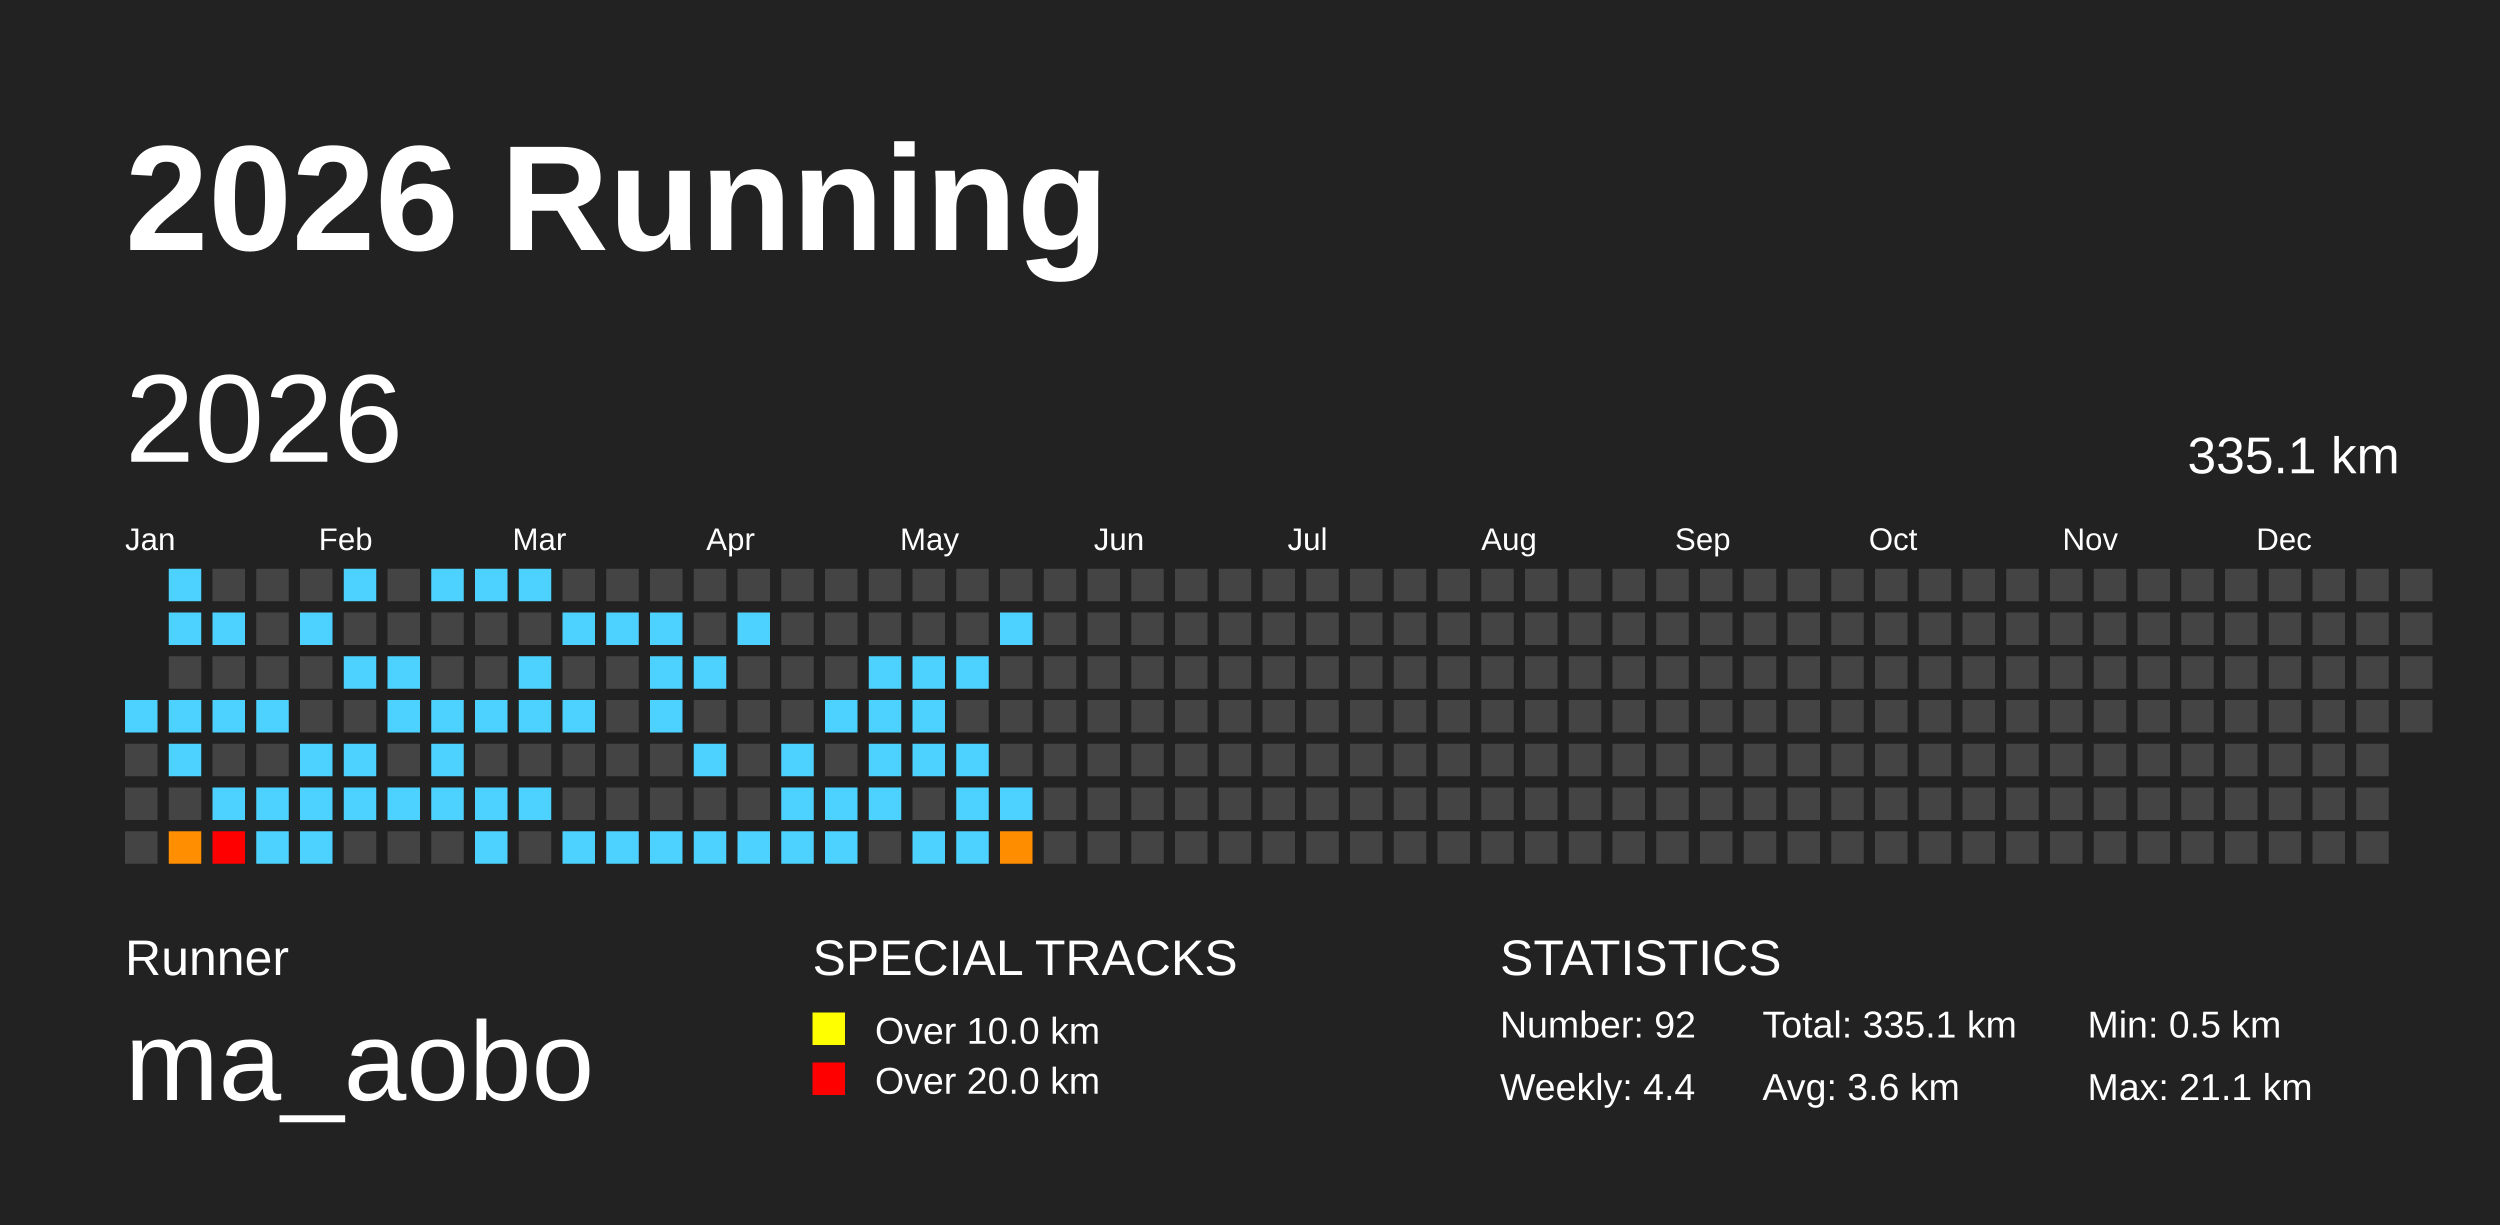
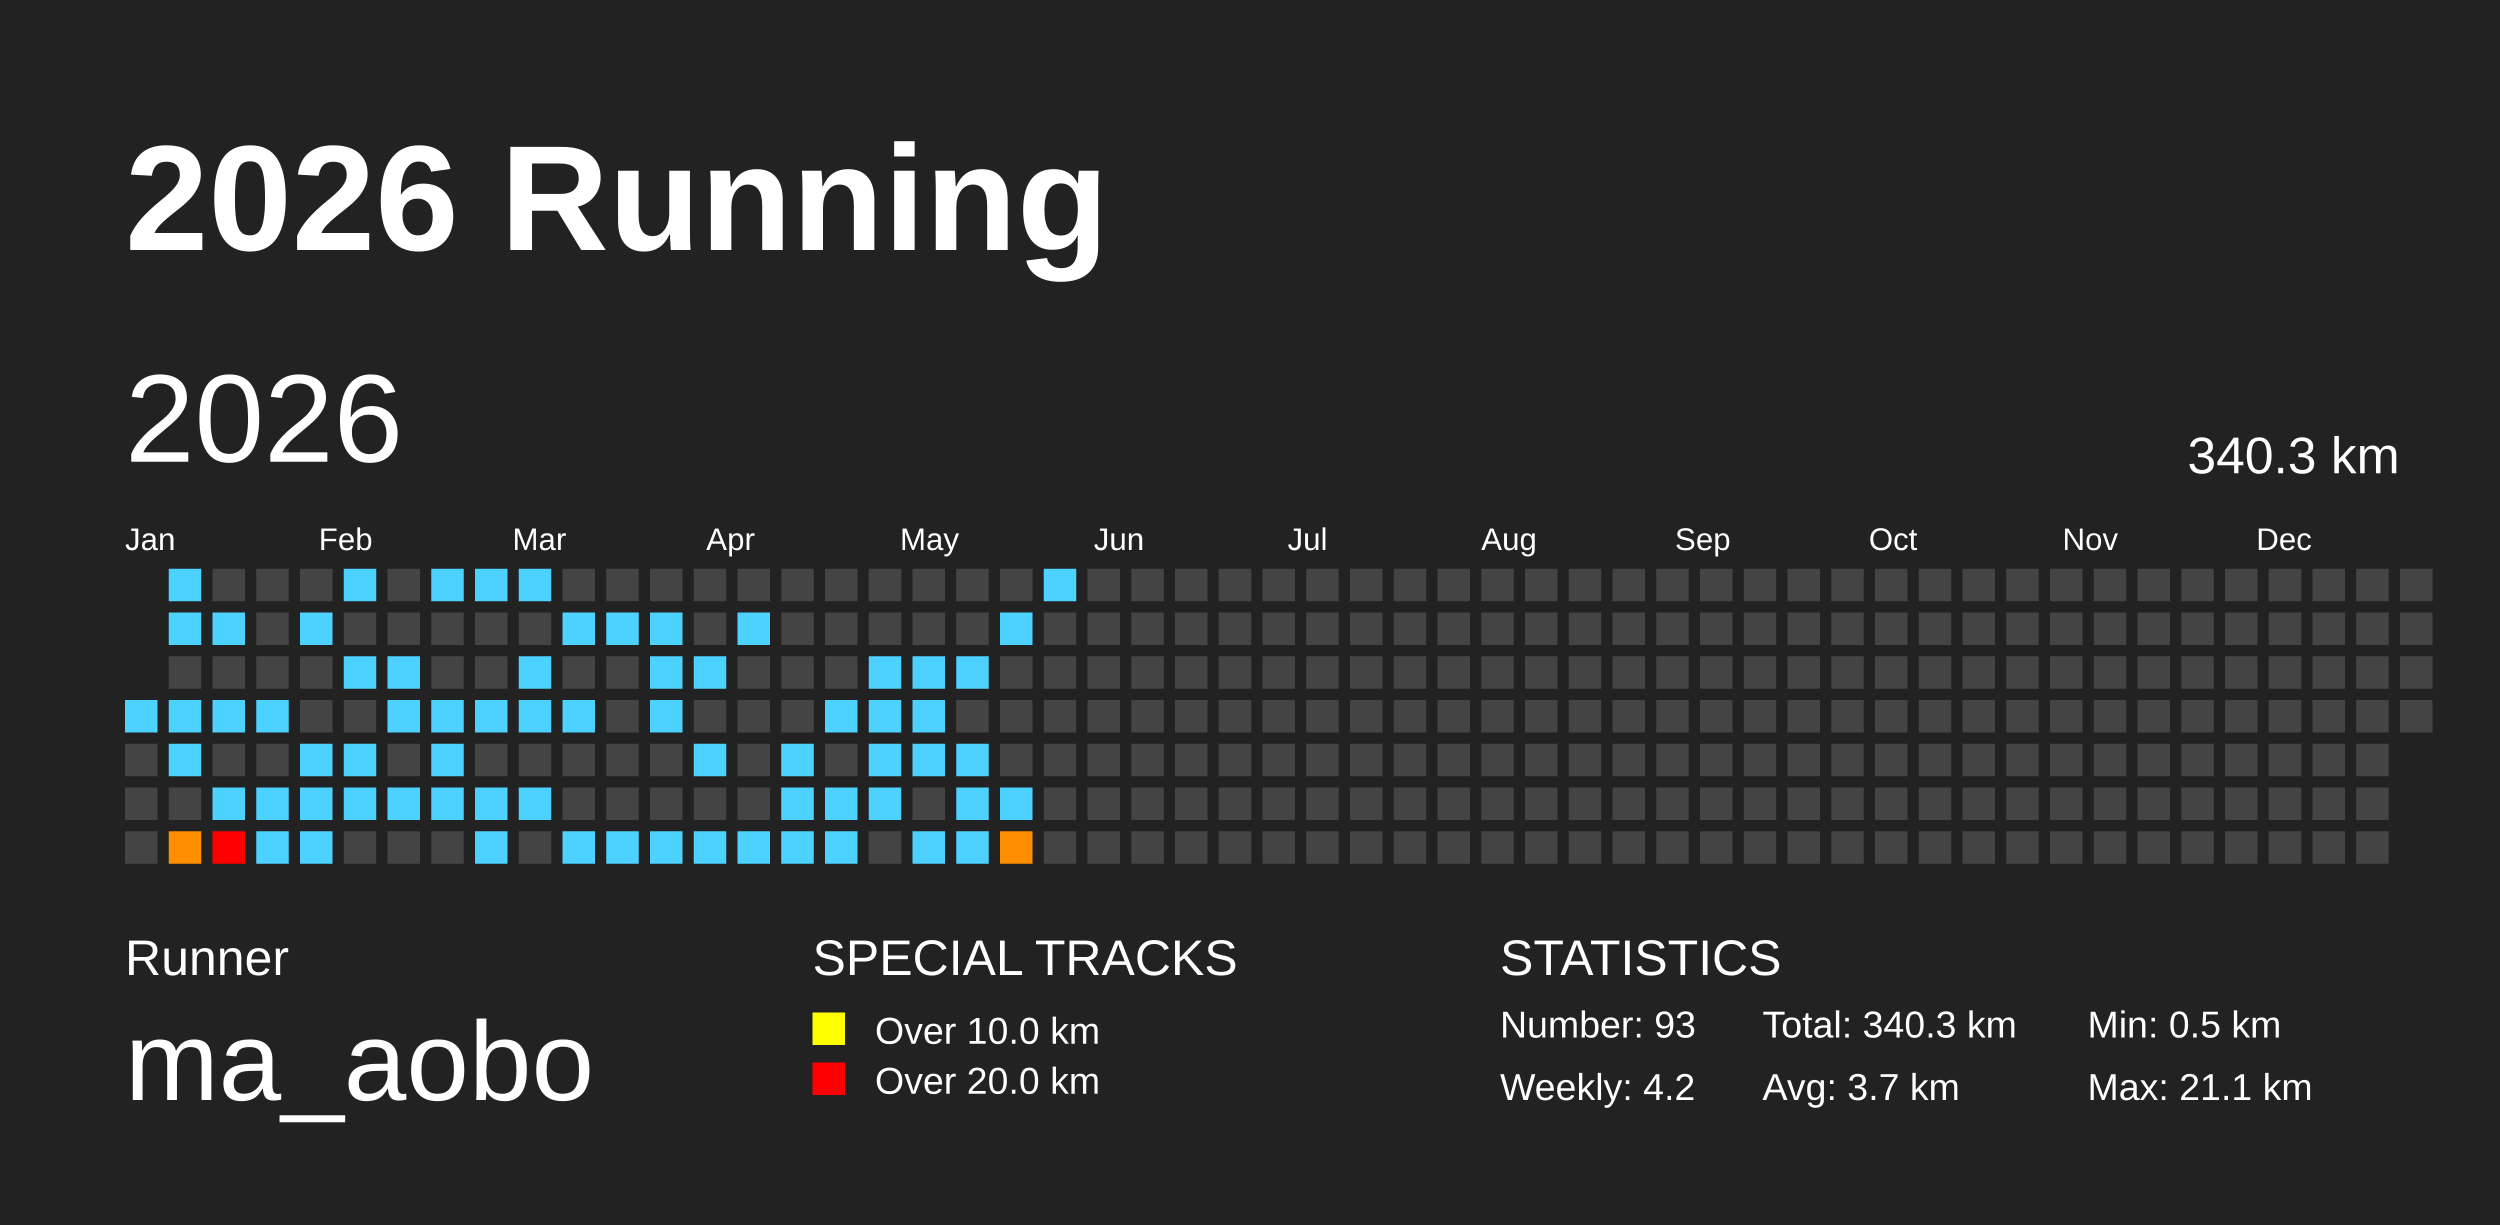
<svg xmlns="http://www.w3.org/2000/svg" baseProfile="full" height="98mm" version="1.1" viewBox="0,0,200,98" width="200mm">
  <defs />
  <rect fill="#222222" height="98" width="200" x="0" y="0" />
  <text fill="#FFFFFF" style="font-size:12px; font-family:Arial; font-weight:bold;" x="10" y="20">2026 Running</text>
  <text fill="#FFFFFF" style="font-size:4px; font-family:Arial" x="10" y="78">Runner</text>
  <text fill="#FFFFFF" style="font-size:9px; font-family:Arial" x="10" y="88">ma_aobo</text>
  <text fill="#FFFFFF" style="font-size:4px; font-family:Arial" x="65" y="78">SPECIAL TRACKS</text>
  <rect fill="yellow" height="2.6" width="2.6" x="65" y="81" />
  <text fill="#FFFFFF" style="font-size:3px; font-family:Arial" x="70" y="83.5">Over 10.0 km</text>
  <rect fill="red" height="2.6" width="2.6" x="65" y="85" />
  <text fill="#FFFFFF" style="font-size:3px; font-family:Arial" x="70" y="87.5">Over 20.0 km</text>
  <text fill="#FFFFFF" style="font-size:4px; font-family:Arial" x="120" y="78">STATISTICS</text>
-   <text fill="#FFFFFF" style="font-size:3px; font-family:Arial" x="120" y="83">Number: 92</text>
-   <text fill="#FFFFFF" style="font-size:3px; font-family:Arial" x="120" y="88">Weekly: 4.4</text>
-   <text fill="#FFFFFF" style="font-size:3px; font-family:Arial" x="141" y="83">Total: 335.1 km</text>
-   <text fill="#FFFFFF" style="font-size:3px; font-family:Arial" x="141" y="88">Avg: 3.6 km</text>
+   <text fill="#FFFFFF" style="font-size:3px; font-family:Arial" x="120" y="83">Number: 93</text>
+   <text fill="#FFFFFF" style="font-size:3px; font-family:Arial" x="120" y="88">Weekly: 4.2</text>
+   <text fill="#FFFFFF" style="font-size:3px; font-family:Arial" x="141" y="83">Total: 340.3 km</text>
+   <text fill="#FFFFFF" style="font-size:3px; font-family:Arial" x="141" y="88">Avg: 3.7 km</text>
  <text fill="#FFFFFF" style="font-size:3px; font-family:Arial" x="167" y="83">Min: 0.5 km</text>
  <text fill="#FFFFFF" style="font-size:3px; font-family:Arial" x="167" y="88">Max: 21.1 km</text>
  <text dominant-baseline="hanging" fill="#FFFFFF" style="font-size:10.0px; font-family:Arial;" x="10" y="30">2026</text>
-   <text dominant-baseline="hanging" fill="#FFFFFF" style="font-size:4.125px; font-family:Arial;" x="175" y="35">335.1 km</text>
+   <text dominant-baseline="hanging" fill="#FFFFFF" style="font-size:4.125px; font-family:Arial;" x="175" y="35">340.3 km</text>
  <text fill="#FFFFFF" style="font-size:2.5px; font-family:Arial" x="10.0" y="44">Jan</text>
  <text fill="#FFFFFF" style="font-size:2.5px; font-family:Arial" x="25.5" y="44">Feb</text>
  <text fill="#FFFFFF" style="font-size:2.5px; font-family:Arial" x="41.0" y="44">Mar</text>
  <text fill="#FFFFFF" style="font-size:2.5px; font-family:Arial" x="56.5" y="44">Apr</text>
  <text fill="#FFFFFF" style="font-size:2.5px; font-family:Arial" x="72.0" y="44">May</text>
  <text fill="#FFFFFF" style="font-size:2.5px; font-family:Arial" x="87.5" y="44">Jun</text>
  <text fill="#FFFFFF" style="font-size:2.5px; font-family:Arial" x="103.0" y="44">Jul</text>
  <text fill="#FFFFFF" style="font-size:2.5px; font-family:Arial" x="118.5" y="44">Aug</text>
  <text fill="#FFFFFF" style="font-size:2.5px; font-family:Arial" x="134.0" y="44">Sep</text>
  <text fill="#FFFFFF" style="font-size:2.5px; font-family:Arial" x="149.5" y="44">Oct</text>
  <text fill="#FFFFFF" style="font-size:2.5px; font-family:Arial" x="165.0" y="44">Nov</text>
  <text fill="#FFFFFF" style="font-size:2.5px; font-family:Arial" x="180.5" y="44">Dec</text>
  <rect fill="#4dd2ff" height="2.6" width="2.6" x="10.0" y="56.0" />
  <rect fill="#444444" height="2.6" width="2.6" x="10.0" y="59.5" />
  <rect fill="#444444" height="2.6" width="2.6" x="10.0" y="63.0" />
  <rect fill="#444444" height="2.6" width="2.6" x="10.0" y="66.5" />
  <rect fill="#4dd2ff" height="2.6" width="2.6" x="13.5" y="45.5" />
  <rect fill="#4dd2ff" height="2.6" width="2.6" x="13.5" y="49.0" />
  <rect fill="#444444" height="2.6" width="2.6" x="13.5" y="52.5" />
  <rect fill="#4dd2ff" height="2.6" width="2.6" x="13.5" y="56.0" />
  <rect fill="#4dd2ff" height="2.6" width="2.6" x="13.5" y="59.5" />
  <rect fill="#444444" height="2.6" width="2.6" x="13.5" y="63.0" />
  <rect fill="#ff8e00" height="2.6" width="2.6" x="13.5" y="66.5" />
  <rect fill="#444444" height="2.6" width="2.6" x="17.0" y="45.5" />
  <rect fill="#4dd2ff" height="2.6" width="2.6" x="17.0" y="49.0" />
  <rect fill="#444444" height="2.6" width="2.6" x="17.0" y="52.5" />
  <rect fill="#4dd2ff" height="2.6" width="2.6" x="17.0" y="56.0" />
  <rect fill="#444444" height="2.6" width="2.6" x="17.0" y="59.5" />
  <rect fill="#4dd2ff" height="2.6" width="2.6" x="17.0" y="63.0" />
  <rect fill="red" height="2.6" width="2.6" x="17.0" y="66.5" />
  <rect fill="#444444" height="2.6" width="2.6" x="20.5" y="45.5" />
  <rect fill="#444444" height="2.6" width="2.6" x="20.5" y="49.0" />
  <rect fill="#444444" height="2.6" width="2.6" x="20.5" y="52.5" />
  <rect fill="#4dd2ff" height="2.6" width="2.6" x="20.5" y="56.0" />
  <rect fill="#444444" height="2.6" width="2.6" x="20.5" y="59.5" />
  <rect fill="#4dd2ff" height="2.6" width="2.6" x="20.5" y="63.0" />
  <rect fill="#4dd2ff" height="2.6" width="2.6" x="20.5" y="66.5" />
  <rect fill="#444444" height="2.6" width="2.6" x="24.0" y="45.5" />
  <rect fill="#4dd2ff" height="2.6" width="2.6" x="24.0" y="49.0" />
  <rect fill="#444444" height="2.6" width="2.6" x="24.0" y="52.5" />
  <rect fill="#444444" height="2.6" width="2.6" x="24.0" y="56.0" />
  <rect fill="#4dd2ff" height="2.6" width="2.6" x="24.0" y="59.5" />
  <rect fill="#4dd2ff" height="2.6" width="2.6" x="24.0" y="63.0" />
  <rect fill="#4dd2ff" height="2.6" width="2.6" x="24.0" y="66.5" />
  <rect fill="#4dd2ff" height="2.6" width="2.6" x="27.5" y="45.5" />
  <rect fill="#444444" height="2.6" width="2.6" x="27.5" y="49.0" />
  <rect fill="#4dd2ff" height="2.6" width="2.6" x="27.5" y="52.5" />
  <rect fill="#444444" height="2.6" width="2.6" x="27.5" y="56.0" />
  <rect fill="#4dd2ff" height="2.6" width="2.6" x="27.5" y="59.5" />
  <rect fill="#4dd2ff" height="2.6" width="2.6" x="27.5" y="63.0" />
  <rect fill="#444444" height="2.6" width="2.6" x="27.5" y="66.5" />
  <rect fill="#444444" height="2.6" width="2.6" x="31.0" y="45.5" />
  <rect fill="#444444" height="2.6" width="2.6" x="31.0" y="49.0" />
  <rect fill="#4dd2ff" height="2.6" width="2.6" x="31.0" y="52.5" />
  <rect fill="#4dd2ff" height="2.6" width="2.6" x="31.0" y="56.0" />
  <rect fill="#444444" height="2.6" width="2.6" x="31.0" y="59.5" />
  <rect fill="#4dd2ff" height="2.6" width="2.6" x="31.0" y="63.0" />
  <rect fill="#444444" height="2.6" width="2.6" x="31.0" y="66.5" />
  <rect fill="#4dd2ff" height="2.6" width="2.6" x="34.5" y="45.5" />
  <rect fill="#444444" height="2.6" width="2.6" x="34.5" y="49.0" />
  <rect fill="#444444" height="2.6" width="2.6" x="34.5" y="52.5" />
  <rect fill="#4dd2ff" height="2.6" width="2.6" x="34.5" y="56.0" />
  <rect fill="#4dd2ff" height="2.6" width="2.6" x="34.5" y="59.5" />
  <rect fill="#4dd2ff" height="2.6" width="2.6" x="34.5" y="63.0" />
  <rect fill="#444444" height="2.6" width="2.6" x="34.5" y="66.5" />
  <rect fill="#4dd2ff" height="2.6" width="2.6" x="38.0" y="45.5" />
  <rect fill="#444444" height="2.6" width="2.6" x="38.0" y="49.0" />
  <rect fill="#444444" height="2.6" width="2.6" x="38.0" y="52.5" />
  <rect fill="#4dd2ff" height="2.6" width="2.6" x="38.0" y="56.0" />
  <rect fill="#444444" height="2.6" width="2.6" x="38.0" y="59.5" />
  <rect fill="#4dd2ff" height="2.6" width="2.6" x="38.0" y="63.0" />
  <rect fill="#4dd2ff" height="2.6" width="2.6" x="38.0" y="66.5" />
  <rect fill="#4dd2ff" height="2.6" width="2.6" x="41.5" y="45.5" />
  <rect fill="#444444" height="2.6" width="2.6" x="41.5" y="49.0" />
  <rect fill="#4dd2ff" height="2.6" width="2.6" x="41.5" y="52.5" />
  <rect fill="#4dd2ff" height="2.6" width="2.6" x="41.5" y="56.0" />
  <rect fill="#444444" height="2.6" width="2.6" x="41.5" y="59.5" />
  <rect fill="#4dd2ff" height="2.6" width="2.6" x="41.5" y="63.0" />
  <rect fill="#444444" height="2.6" width="2.6" x="41.5" y="66.5" />
  <rect fill="#444444" height="2.6" width="2.6" x="45.0" y="45.5" />
  <rect fill="#4dd2ff" height="2.6" width="2.6" x="45.0" y="49.0" />
  <rect fill="#444444" height="2.6" width="2.6" x="45.0" y="52.5" />
  <rect fill="#4dd2ff" height="2.6" width="2.6" x="45.0" y="56.0" />
  <rect fill="#444444" height="2.6" width="2.6" x="45.0" y="59.5" />
  <rect fill="#444444" height="2.6" width="2.6" x="45.0" y="63.0" />
  <rect fill="#4dd2ff" height="2.6" width="2.6" x="45.0" y="66.5" />
  <rect fill="#444444" height="2.6" width="2.6" x="48.5" y="45.5" />
  <rect fill="#4dd2ff" height="2.6" width="2.6" x="48.5" y="49.0" />
  <rect fill="#444444" height="2.6" width="2.6" x="48.5" y="52.5" />
  <rect fill="#444444" height="2.6" width="2.6" x="48.5" y="56.0" />
  <rect fill="#444444" height="2.6" width="2.6" x="48.5" y="59.5" />
  <rect fill="#444444" height="2.6" width="2.6" x="48.5" y="63.0" />
  <rect fill="#4dd2ff" height="2.6" width="2.6" x="48.5" y="66.5" />
  <rect fill="#444444" height="2.6" width="2.6" x="52.0" y="45.5" />
  <rect fill="#4dd2ff" height="2.6" width="2.6" x="52.0" y="49.0" />
  <rect fill="#4dd2ff" height="2.6" width="2.6" x="52.0" y="52.5" />
  <rect fill="#4dd2ff" height="2.6" width="2.6" x="52.0" y="56.0" />
  <rect fill="#444444" height="2.6" width="2.6" x="52.0" y="59.5" />
  <rect fill="#444444" height="2.6" width="2.6" x="52.0" y="63.0" />
  <rect fill="#4dd2ff" height="2.6" width="2.6" x="52.0" y="66.5" />
  <rect fill="#444444" height="2.6" width="2.6" x="55.5" y="45.5" />
  <rect fill="#444444" height="2.6" width="2.6" x="55.5" y="49.0" />
  <rect fill="#4dd2ff" height="2.6" width="2.6" x="55.5" y="52.5" />
  <rect fill="#444444" height="2.6" width="2.6" x="55.5" y="56.0" />
  <rect fill="#4dd2ff" height="2.6" width="2.6" x="55.5" y="59.5" />
  <rect fill="#444444" height="2.6" width="2.6" x="55.5" y="63.0" />
  <rect fill="#4dd2ff" height="2.6" width="2.6" x="55.5" y="66.5" />
  <rect fill="#444444" height="2.6" width="2.6" x="59.0" y="45.5" />
  <rect fill="#4dd2ff" height="2.6" width="2.6" x="59.0" y="49.0" />
  <rect fill="#444444" height="2.6" width="2.6" x="59.0" y="52.5" />
  <rect fill="#444444" height="2.6" width="2.6" x="59.0" y="56.0" />
  <rect fill="#444444" height="2.6" width="2.6" x="59.0" y="59.5" />
  <rect fill="#444444" height="2.6" width="2.6" x="59.0" y="63.0" />
  <rect fill="#4dd2ff" height="2.6" width="2.6" x="59.0" y="66.5" />
  <rect fill="#444444" height="2.6" width="2.6" x="62.5" y="45.5" />
  <rect fill="#444444" height="2.6" width="2.6" x="62.5" y="49.0" />
  <rect fill="#444444" height="2.6" width="2.6" x="62.5" y="52.5" />
  <rect fill="#444444" height="2.6" width="2.6" x="62.5" y="56.0" />
  <rect fill="#4dd2ff" height="2.6" width="2.6" x="62.5" y="59.5" />
  <rect fill="#4dd2ff" height="2.6" width="2.6" x="62.5" y="63.0" />
  <rect fill="#4dd2ff" height="2.6" width="2.6" x="62.5" y="66.5" />
  <rect fill="#444444" height="2.6" width="2.6" x="66.0" y="45.5" />
  <rect fill="#444444" height="2.6" width="2.6" x="66.0" y="49.0" />
  <rect fill="#444444" height="2.6" width="2.6" x="66.0" y="52.5" />
  <rect fill="#4dd2ff" height="2.6" width="2.6" x="66.0" y="56.0" />
  <rect fill="#444444" height="2.6" width="2.6" x="66.0" y="59.5" />
  <rect fill="#4dd2ff" height="2.6" width="2.6" x="66.0" y="63.0" />
  <rect fill="#4dd2ff" height="2.6" width="2.6" x="66.0" y="66.5" />
  <rect fill="#444444" height="2.6" width="2.6" x="69.5" y="45.5" />
  <rect fill="#444444" height="2.6" width="2.6" x="69.5" y="49.0" />
  <rect fill="#4dd2ff" height="2.6" width="2.6" x="69.5" y="52.5" />
  <rect fill="#4dd2ff" height="2.6" width="2.6" x="69.5" y="56.0" />
  <rect fill="#4dd2ff" height="2.6" width="2.6" x="69.5" y="59.5" />
  <rect fill="#4dd2ff" height="2.6" width="2.6" x="69.5" y="63.0" />
  <rect fill="#444444" height="2.6" width="2.6" x="69.5" y="66.5" />
  <rect fill="#444444" height="2.6" width="2.6" x="73.0" y="45.5" />
  <rect fill="#444444" height="2.6" width="2.6" x="73.0" y="49.0" />
  <rect fill="#4dd2ff" height="2.6" width="2.6" x="73.0" y="52.5" />
  <rect fill="#4dd2ff" height="2.6" width="2.6" x="73.0" y="56.0" />
  <rect fill="#4dd2ff" height="2.6" width="2.6" x="73.0" y="59.5" />
  <rect fill="#444444" height="2.6" width="2.6" x="73.0" y="63.0" />
  <rect fill="#4dd2ff" height="2.6" width="2.6" x="73.0" y="66.5" />
  <rect fill="#444444" height="2.6" width="2.6" x="76.5" y="45.5" />
  <rect fill="#444444" height="2.6" width="2.6" x="76.5" y="49.0" />
  <rect fill="#4dd2ff" height="2.6" width="2.6" x="76.5" y="52.5" />
  <rect fill="#444444" height="2.6" width="2.6" x="76.5" y="56.0" />
  <rect fill="#4dd2ff" height="2.6" width="2.6" x="76.5" y="59.5" />
  <rect fill="#4dd2ff" height="2.6" width="2.6" x="76.5" y="63.0" />
  <rect fill="#4dd2ff" height="2.6" width="2.6" x="76.5" y="66.5" />
  <rect fill="#444444" height="2.6" width="2.6" x="80.0" y="45.5" />
  <rect fill="#4dd2ff" height="2.6" width="2.6" x="80.0" y="49.0" />
  <rect fill="#444444" height="2.6" width="2.6" x="80.0" y="52.5" />
  <rect fill="#444444" height="2.6" width="2.6" x="80.0" y="56.0" />
  <rect fill="#444444" height="2.6" width="2.6" x="80.0" y="59.5" />
  <rect fill="#4dd2ff" height="2.6" width="2.6" x="80.0" y="63.0" />
  <rect fill="#ff8d00" height="2.6" width="2.6" x="80.0" y="66.5" />
-   <rect fill="#444444" height="2.6" width="2.6" x="83.5" y="45.5" />
+   <rect fill="#4dd2ff" height="2.6" width="2.6" x="83.5" y="45.5" />
  <rect fill="#444444" height="2.6" width="2.6" x="83.5" y="49.0" />
  <rect fill="#444444" height="2.6" width="2.6" x="83.5" y="52.5" />
  <rect fill="#444444" height="2.6" width="2.6" x="83.5" y="56.0" />
  <rect fill="#444444" height="2.6" width="2.6" x="83.5" y="59.5" />
  <rect fill="#444444" height="2.6" width="2.6" x="83.5" y="63.0" />
  <rect fill="#444444" height="2.6" width="2.6" x="83.5" y="66.5" />
  <rect fill="#444444" height="2.6" width="2.6" x="87.0" y="45.5" />
  <rect fill="#444444" height="2.6" width="2.6" x="87.0" y="49.0" />
  <rect fill="#444444" height="2.6" width="2.6" x="87.0" y="52.5" />
  <rect fill="#444444" height="2.6" width="2.6" x="87.0" y="56.0" />
  <rect fill="#444444" height="2.6" width="2.6" x="87.0" y="59.5" />
  <rect fill="#444444" height="2.6" width="2.6" x="87.0" y="63.0" />
  <rect fill="#444444" height="2.6" width="2.6" x="87.0" y="66.5" />
  <rect fill="#444444" height="2.6" width="2.6" x="90.5" y="45.5" />
  <rect fill="#444444" height="2.6" width="2.6" x="90.5" y="49.0" />
  <rect fill="#444444" height="2.6" width="2.6" x="90.5" y="52.5" />
  <rect fill="#444444" height="2.6" width="2.6" x="90.5" y="56.0" />
  <rect fill="#444444" height="2.6" width="2.6" x="90.5" y="59.5" />
  <rect fill="#444444" height="2.6" width="2.6" x="90.5" y="63.0" />
  <rect fill="#444444" height="2.6" width="2.6" x="90.5" y="66.5" />
  <rect fill="#444444" height="2.6" width="2.6" x="94.0" y="45.5" />
  <rect fill="#444444" height="2.6" width="2.6" x="94.0" y="49.0" />
  <rect fill="#444444" height="2.6" width="2.6" x="94.0" y="52.5" />
  <rect fill="#444444" height="2.6" width="2.6" x="94.0" y="56.0" />
  <rect fill="#444444" height="2.6" width="2.6" x="94.0" y="59.5" />
  <rect fill="#444444" height="2.6" width="2.6" x="94.0" y="63.0" />
  <rect fill="#444444" height="2.6" width="2.6" x="94.0" y="66.5" />
  <rect fill="#444444" height="2.6" width="2.6" x="97.5" y="45.5" />
  <rect fill="#444444" height="2.6" width="2.6" x="97.5" y="49.0" />
  <rect fill="#444444" height="2.6" width="2.6" x="97.5" y="52.5" />
  <rect fill="#444444" height="2.6" width="2.6" x="97.5" y="56.0" />
  <rect fill="#444444" height="2.6" width="2.6" x="97.5" y="59.5" />
  <rect fill="#444444" height="2.6" width="2.6" x="97.5" y="63.0" />
  <rect fill="#444444" height="2.6" width="2.6" x="97.5" y="66.5" />
  <rect fill="#444444" height="2.6" width="2.6" x="101.0" y="45.5" />
  <rect fill="#444444" height="2.6" width="2.6" x="101.0" y="49.0" />
  <rect fill="#444444" height="2.6" width="2.6" x="101.0" y="52.5" />
  <rect fill="#444444" height="2.6" width="2.6" x="101.0" y="56.0" />
  <rect fill="#444444" height="2.6" width="2.6" x="101.0" y="59.5" />
  <rect fill="#444444" height="2.6" width="2.6" x="101.0" y="63.0" />
  <rect fill="#444444" height="2.6" width="2.6" x="101.0" y="66.5" />
  <rect fill="#444444" height="2.6" width="2.6" x="104.5" y="45.5" />
  <rect fill="#444444" height="2.6" width="2.6" x="104.5" y="49.0" />
  <rect fill="#444444" height="2.6" width="2.6" x="104.5" y="52.5" />
  <rect fill="#444444" height="2.6" width="2.6" x="104.5" y="56.0" />
  <rect fill="#444444" height="2.6" width="2.6" x="104.5" y="59.5" />
  <rect fill="#444444" height="2.6" width="2.6" x="104.5" y="63.0" />
  <rect fill="#444444" height="2.6" width="2.6" x="104.5" y="66.5" />
  <rect fill="#444444" height="2.6" width="2.6" x="108.0" y="45.5" />
  <rect fill="#444444" height="2.6" width="2.6" x="108.0" y="49.0" />
  <rect fill="#444444" height="2.6" width="2.6" x="108.0" y="52.5" />
  <rect fill="#444444" height="2.6" width="2.6" x="108.0" y="56.0" />
  <rect fill="#444444" height="2.6" width="2.6" x="108.0" y="59.5" />
  <rect fill="#444444" height="2.6" width="2.6" x="108.0" y="63.0" />
  <rect fill="#444444" height="2.6" width="2.6" x="108.0" y="66.5" />
  <rect fill="#444444" height="2.6" width="2.6" x="111.5" y="45.5" />
  <rect fill="#444444" height="2.6" width="2.6" x="111.5" y="49.0" />
  <rect fill="#444444" height="2.6" width="2.6" x="111.5" y="52.5" />
  <rect fill="#444444" height="2.6" width="2.6" x="111.5" y="56.0" />
  <rect fill="#444444" height="2.6" width="2.6" x="111.5" y="59.5" />
  <rect fill="#444444" height="2.6" width="2.6" x="111.5" y="63.0" />
  <rect fill="#444444" height="2.6" width="2.6" x="111.5" y="66.5" />
  <rect fill="#444444" height="2.6" width="2.6" x="115.0" y="45.5" />
  <rect fill="#444444" height="2.6" width="2.6" x="115.0" y="49.0" />
  <rect fill="#444444" height="2.6" width="2.6" x="115.0" y="52.5" />
  <rect fill="#444444" height="2.6" width="2.6" x="115.0" y="56.0" />
  <rect fill="#444444" height="2.6" width="2.6" x="115.0" y="59.5" />
  <rect fill="#444444" height="2.6" width="2.6" x="115.0" y="63.0" />
  <rect fill="#444444" height="2.6" width="2.6" x="115.0" y="66.5" />
  <rect fill="#444444" height="2.6" width="2.6" x="118.5" y="45.5" />
  <rect fill="#444444" height="2.6" width="2.6" x="118.5" y="49.0" />
  <rect fill="#444444" height="2.6" width="2.6" x="118.5" y="52.5" />
  <rect fill="#444444" height="2.6" width="2.6" x="118.5" y="56.0" />
  <rect fill="#444444" height="2.6" width="2.6" x="118.5" y="59.5" />
  <rect fill="#444444" height="2.6" width="2.6" x="118.5" y="63.0" />
  <rect fill="#444444" height="2.6" width="2.6" x="118.5" y="66.5" />
  <rect fill="#444444" height="2.6" width="2.6" x="122.0" y="45.5" />
  <rect fill="#444444" height="2.6" width="2.6" x="122.0" y="49.0" />
  <rect fill="#444444" height="2.6" width="2.6" x="122.0" y="52.5" />
  <rect fill="#444444" height="2.6" width="2.6" x="122.0" y="56.0" />
  <rect fill="#444444" height="2.6" width="2.6" x="122.0" y="59.5" />
  <rect fill="#444444" height="2.6" width="2.6" x="122.0" y="63.0" />
  <rect fill="#444444" height="2.6" width="2.6" x="122.0" y="66.5" />
  <rect fill="#444444" height="2.6" width="2.6" x="125.5" y="45.5" />
  <rect fill="#444444" height="2.6" width="2.6" x="125.5" y="49.0" />
  <rect fill="#444444" height="2.6" width="2.6" x="125.5" y="52.5" />
  <rect fill="#444444" height="2.6" width="2.6" x="125.5" y="56.0" />
  <rect fill="#444444" height="2.6" width="2.6" x="125.5" y="59.5" />
  <rect fill="#444444" height="2.6" width="2.6" x="125.5" y="63.0" />
  <rect fill="#444444" height="2.6" width="2.6" x="125.5" y="66.5" />
  <rect fill="#444444" height="2.6" width="2.6" x="129.0" y="45.5" />
  <rect fill="#444444" height="2.6" width="2.6" x="129.0" y="49.0" />
  <rect fill="#444444" height="2.6" width="2.6" x="129.0" y="52.5" />
  <rect fill="#444444" height="2.6" width="2.6" x="129.0" y="56.0" />
  <rect fill="#444444" height="2.6" width="2.6" x="129.0" y="59.5" />
  <rect fill="#444444" height="2.6" width="2.6" x="129.0" y="63.0" />
  <rect fill="#444444" height="2.6" width="2.6" x="129.0" y="66.5" />
  <rect fill="#444444" height="2.6" width="2.6" x="132.5" y="45.5" />
  <rect fill="#444444" height="2.6" width="2.6" x="132.5" y="49.0" />
  <rect fill="#444444" height="2.6" width="2.6" x="132.5" y="52.5" />
  <rect fill="#444444" height="2.6" width="2.6" x="132.5" y="56.0" />
  <rect fill="#444444" height="2.6" width="2.6" x="132.5" y="59.5" />
  <rect fill="#444444" height="2.6" width="2.6" x="132.5" y="63.0" />
  <rect fill="#444444" height="2.6" width="2.6" x="132.5" y="66.5" />
  <rect fill="#444444" height="2.6" width="2.6" x="136.0" y="45.5" />
  <rect fill="#444444" height="2.6" width="2.6" x="136.0" y="49.0" />
  <rect fill="#444444" height="2.6" width="2.6" x="136.0" y="52.5" />
  <rect fill="#444444" height="2.6" width="2.6" x="136.0" y="56.0" />
  <rect fill="#444444" height="2.6" width="2.6" x="136.0" y="59.5" />
  <rect fill="#444444" height="2.6" width="2.6" x="136.0" y="63.0" />
  <rect fill="#444444" height="2.6" width="2.6" x="136.0" y="66.5" />
  <rect fill="#444444" height="2.6" width="2.6" x="139.5" y="45.5" />
  <rect fill="#444444" height="2.6" width="2.6" x="139.5" y="49.0" />
  <rect fill="#444444" height="2.6" width="2.6" x="139.5" y="52.5" />
  <rect fill="#444444" height="2.6" width="2.6" x="139.5" y="56.0" />
  <rect fill="#444444" height="2.6" width="2.6" x="139.5" y="59.5" />
  <rect fill="#444444" height="2.6" width="2.6" x="139.5" y="63.0" />
  <rect fill="#444444" height="2.6" width="2.6" x="139.5" y="66.5" />
  <rect fill="#444444" height="2.6" width="2.6" x="143.0" y="45.5" />
  <rect fill="#444444" height="2.6" width="2.6" x="143.0" y="49.0" />
  <rect fill="#444444" height="2.6" width="2.6" x="143.0" y="52.5" />
  <rect fill="#444444" height="2.6" width="2.6" x="143.0" y="56.0" />
  <rect fill="#444444" height="2.6" width="2.6" x="143.0" y="59.5" />
  <rect fill="#444444" height="2.6" width="2.6" x="143.0" y="63.0" />
  <rect fill="#444444" height="2.6" width="2.6" x="143.0" y="66.5" />
  <rect fill="#444444" height="2.6" width="2.6" x="146.5" y="45.5" />
  <rect fill="#444444" height="2.6" width="2.6" x="146.5" y="49.0" />
  <rect fill="#444444" height="2.6" width="2.6" x="146.5" y="52.5" />
  <rect fill="#444444" height="2.6" width="2.6" x="146.5" y="56.0" />
  <rect fill="#444444" height="2.6" width="2.6" x="146.5" y="59.5" />
  <rect fill="#444444" height="2.6" width="2.6" x="146.5" y="63.0" />
  <rect fill="#444444" height="2.6" width="2.6" x="146.5" y="66.5" />
  <rect fill="#444444" height="2.6" width="2.6" x="150.0" y="45.5" />
  <rect fill="#444444" height="2.6" width="2.6" x="150.0" y="49.0" />
  <rect fill="#444444" height="2.6" width="2.6" x="150.0" y="52.5" />
  <rect fill="#444444" height="2.6" width="2.6" x="150.0" y="56.0" />
  <rect fill="#444444" height="2.6" width="2.6" x="150.0" y="59.5" />
  <rect fill="#444444" height="2.6" width="2.6" x="150.0" y="63.0" />
  <rect fill="#444444" height="2.6" width="2.6" x="150.0" y="66.5" />
  <rect fill="#444444" height="2.6" width="2.6" x="153.5" y="45.5" />
  <rect fill="#444444" height="2.6" width="2.6" x="153.5" y="49.0" />
  <rect fill="#444444" height="2.6" width="2.6" x="153.5" y="52.5" />
  <rect fill="#444444" height="2.6" width="2.6" x="153.5" y="56.0" />
  <rect fill="#444444" height="2.6" width="2.6" x="153.5" y="59.5" />
  <rect fill="#444444" height="2.6" width="2.6" x="153.5" y="63.0" />
  <rect fill="#444444" height="2.6" width="2.6" x="153.5" y="66.5" />
  <rect fill="#444444" height="2.6" width="2.6" x="157.0" y="45.5" />
  <rect fill="#444444" height="2.6" width="2.6" x="157.0" y="49.0" />
  <rect fill="#444444" height="2.6" width="2.6" x="157.0" y="52.5" />
  <rect fill="#444444" height="2.6" width="2.6" x="157.0" y="56.0" />
  <rect fill="#444444" height="2.6" width="2.6" x="157.0" y="59.5" />
  <rect fill="#444444" height="2.6" width="2.6" x="157.0" y="63.0" />
  <rect fill="#444444" height="2.6" width="2.6" x="157.0" y="66.5" />
  <rect fill="#444444" height="2.6" width="2.6" x="160.5" y="45.5" />
  <rect fill="#444444" height="2.6" width="2.6" x="160.5" y="49.0" />
  <rect fill="#444444" height="2.6" width="2.6" x="160.5" y="52.5" />
  <rect fill="#444444" height="2.6" width="2.6" x="160.5" y="56.0" />
  <rect fill="#444444" height="2.6" width="2.6" x="160.5" y="59.5" />
  <rect fill="#444444" height="2.6" width="2.6" x="160.5" y="63.0" />
  <rect fill="#444444" height="2.6" width="2.6" x="160.5" y="66.5" />
  <rect fill="#444444" height="2.6" width="2.6" x="164.0" y="45.5" />
  <rect fill="#444444" height="2.6" width="2.6" x="164.0" y="49.0" />
  <rect fill="#444444" height="2.6" width="2.6" x="164.0" y="52.5" />
  <rect fill="#444444" height="2.6" width="2.6" x="164.0" y="56.0" />
  <rect fill="#444444" height="2.6" width="2.6" x="164.0" y="59.5" />
  <rect fill="#444444" height="2.6" width="2.6" x="164.0" y="63.0" />
  <rect fill="#444444" height="2.6" width="2.6" x="164.0" y="66.5" />
  <rect fill="#444444" height="2.6" width="2.6" x="167.5" y="45.5" />
  <rect fill="#444444" height="2.6" width="2.6" x="167.5" y="49.0" />
  <rect fill="#444444" height="2.6" width="2.6" x="167.5" y="52.5" />
  <rect fill="#444444" height="2.6" width="2.6" x="167.5" y="56.0" />
  <rect fill="#444444" height="2.6" width="2.6" x="167.5" y="59.5" />
  <rect fill="#444444" height="2.6" width="2.6" x="167.5" y="63.0" />
  <rect fill="#444444" height="2.6" width="2.6" x="167.5" y="66.5" />
  <rect fill="#444444" height="2.6" width="2.6" x="171.0" y="45.5" />
  <rect fill="#444444" height="2.6" width="2.6" x="171.0" y="49.0" />
  <rect fill="#444444" height="2.6" width="2.6" x="171.0" y="52.5" />
  <rect fill="#444444" height="2.6" width="2.6" x="171.0" y="56.0" />
  <rect fill="#444444" height="2.6" width="2.6" x="171.0" y="59.5" />
  <rect fill="#444444" height="2.6" width="2.6" x="171.0" y="63.0" />
  <rect fill="#444444" height="2.6" width="2.6" x="171.0" y="66.5" />
  <rect fill="#444444" height="2.6" width="2.6" x="174.5" y="45.5" />
  <rect fill="#444444" height="2.6" width="2.6" x="174.5" y="49.0" />
  <rect fill="#444444" height="2.6" width="2.6" x="174.5" y="52.5" />
  <rect fill="#444444" height="2.6" width="2.6" x="174.5" y="56.0" />
  <rect fill="#444444" height="2.6" width="2.6" x="174.5" y="59.5" />
  <rect fill="#444444" height="2.6" width="2.6" x="174.5" y="63.0" />
  <rect fill="#444444" height="2.6" width="2.6" x="174.5" y="66.5" />
  <rect fill="#444444" height="2.6" width="2.6" x="178.0" y="45.5" />
  <rect fill="#444444" height="2.6" width="2.6" x="178.0" y="49.0" />
  <rect fill="#444444" height="2.6" width="2.6" x="178.0" y="52.5" />
  <rect fill="#444444" height="2.6" width="2.6" x="178.0" y="56.0" />
  <rect fill="#444444" height="2.6" width="2.6" x="178.0" y="59.5" />
  <rect fill="#444444" height="2.6" width="2.6" x="178.0" y="63.0" />
  <rect fill="#444444" height="2.6" width="2.6" x="178.0" y="66.5" />
  <rect fill="#444444" height="2.6" width="2.6" x="181.5" y="45.5" />
  <rect fill="#444444" height="2.6" width="2.6" x="181.5" y="49.0" />
  <rect fill="#444444" height="2.6" width="2.6" x="181.5" y="52.5" />
  <rect fill="#444444" height="2.6" width="2.6" x="181.5" y="56.0" />
  <rect fill="#444444" height="2.6" width="2.6" x="181.5" y="59.5" />
  <rect fill="#444444" height="2.6" width="2.6" x="181.5" y="63.0" />
  <rect fill="#444444" height="2.6" width="2.6" x="181.5" y="66.5" />
  <rect fill="#444444" height="2.6" width="2.6" x="185.0" y="45.5" />
  <rect fill="#444444" height="2.6" width="2.6" x="185.0" y="49.0" />
  <rect fill="#444444" height="2.6" width="2.6" x="185.0" y="52.5" />
  <rect fill="#444444" height="2.6" width="2.6" x="185.0" y="56.0" />
  <rect fill="#444444" height="2.6" width="2.6" x="185.0" y="59.5" />
  <rect fill="#444444" height="2.6" width="2.6" x="185.0" y="63.0" />
  <rect fill="#444444" height="2.6" width="2.6" x="185.0" y="66.5" />
  <rect fill="#444444" height="2.6" width="2.6" x="188.5" y="45.5" />
  <rect fill="#444444" height="2.6" width="2.6" x="188.5" y="49.0" />
  <rect fill="#444444" height="2.6" width="2.6" x="188.5" y="52.5" />
  <rect fill="#444444" height="2.6" width="2.6" x="188.5" y="56.0" />
  <rect fill="#444444" height="2.6" width="2.6" x="188.5" y="59.5" />
  <rect fill="#444444" height="2.6" width="2.6" x="188.5" y="63.0" />
  <rect fill="#444444" height="2.6" width="2.6" x="188.5" y="66.5" />
  <rect fill="#444444" height="2.6" width="2.6" x="192.0" y="45.5" />
  <rect fill="#444444" height="2.6" width="2.6" x="192.0" y="49.0" />
  <rect fill="#444444" height="2.6" width="2.6" x="192.0" y="52.5" />
  <rect fill="#444444" height="2.6" width="2.6" x="192.0" y="56.0" />
</svg>
